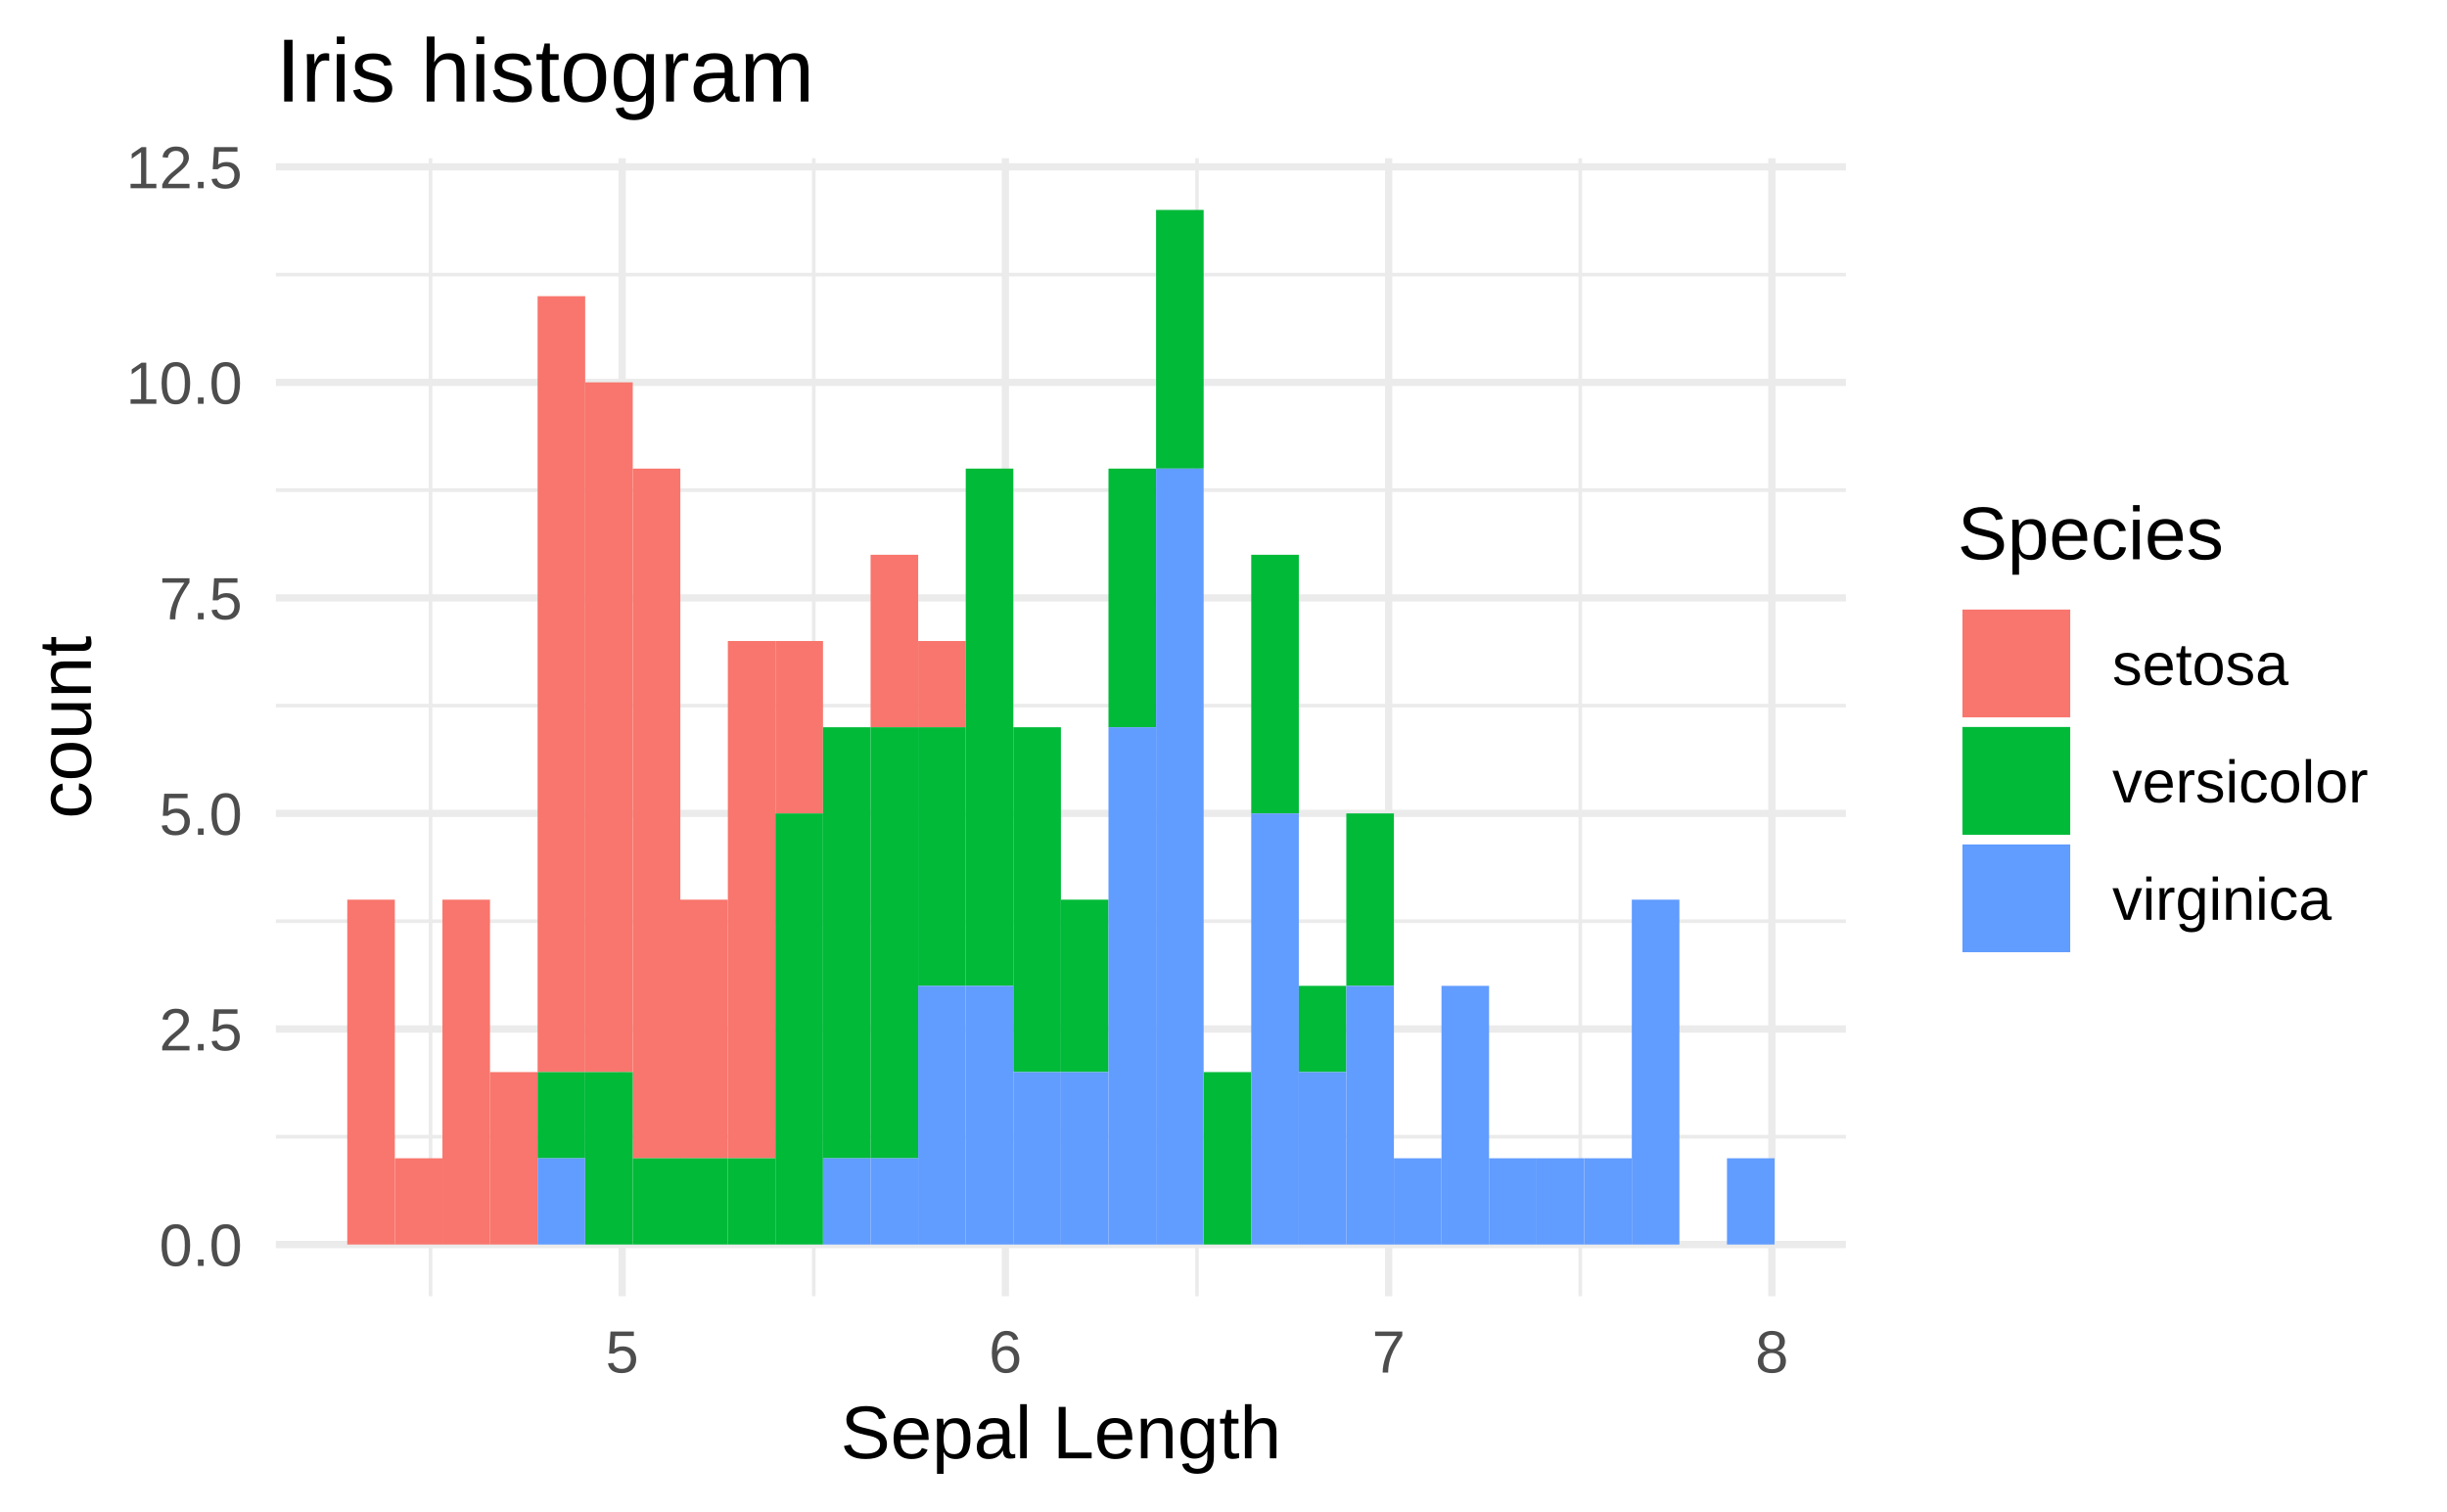
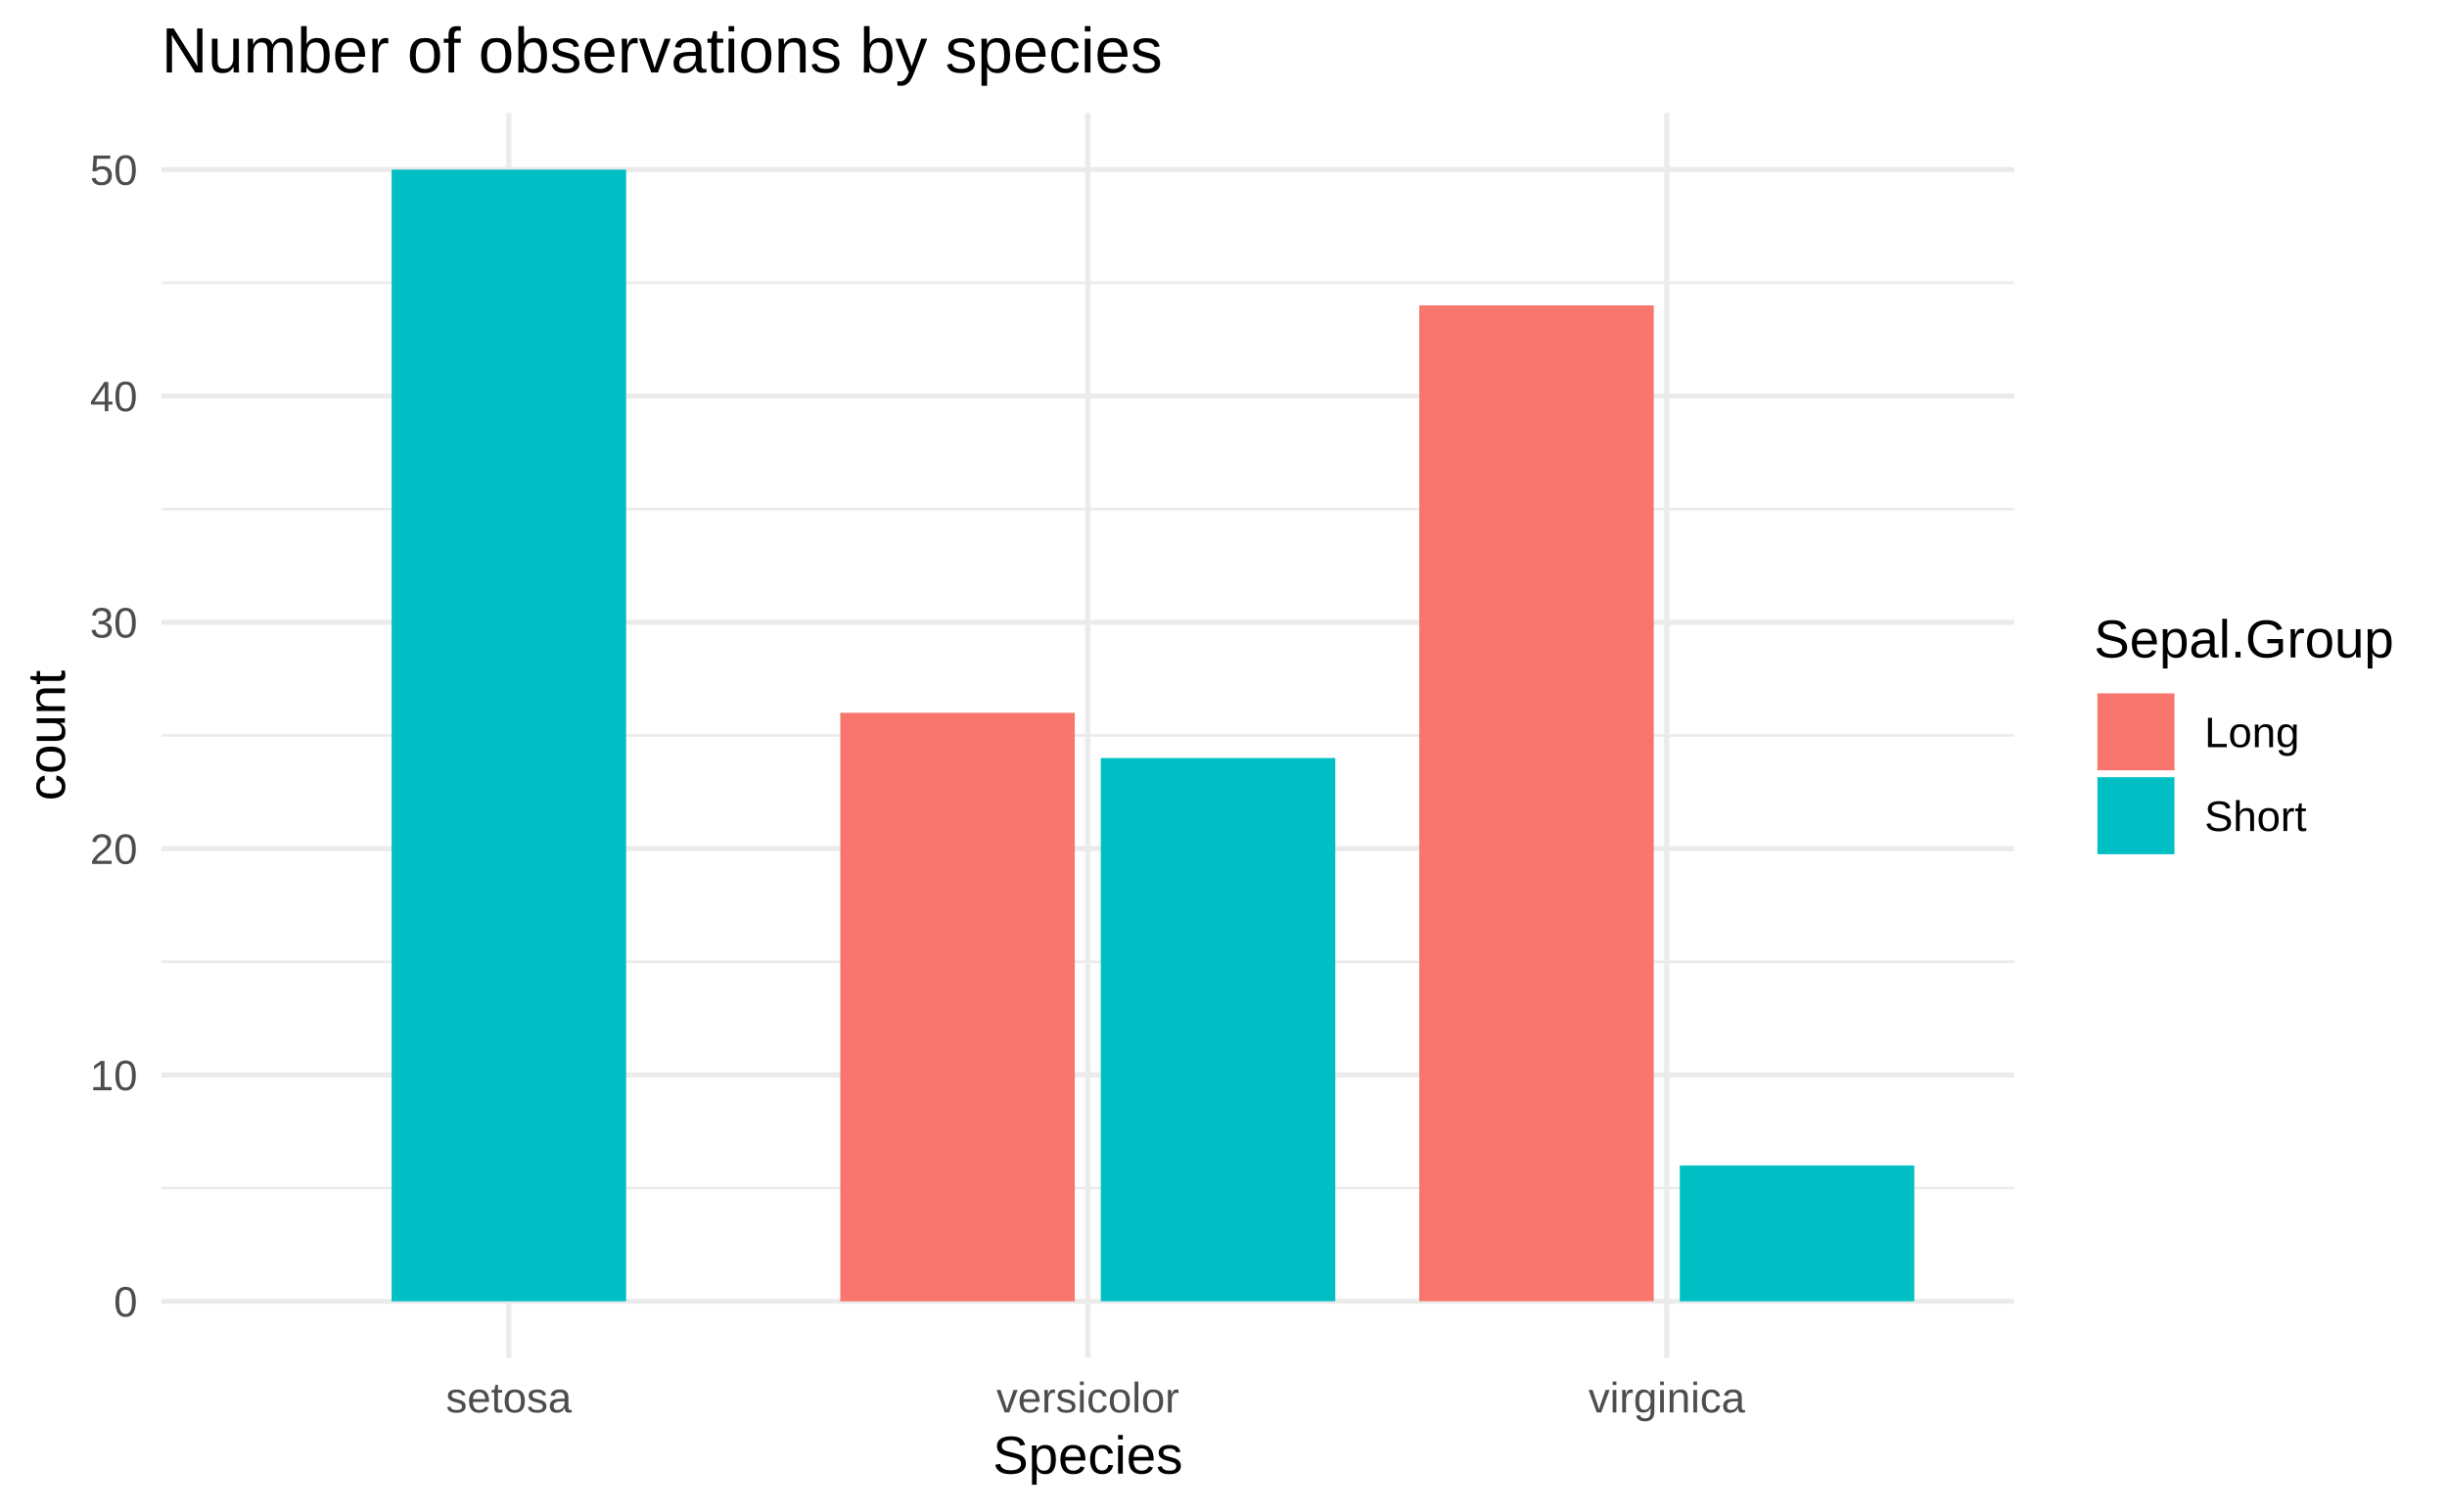
- <svg xmlns="http://www.w3.org/2000/svg" class="svglite" width="360.00pt" height="222.48pt" viewBox="0 0 360.00 222.48">
+ <svg xmlns="http://www.w3.org/2000/svg" class="svglite" width="504.00pt" height="311.47pt" viewBox="0 0 504.00 311.47">
  <defs>
    <style type="text/css">
    .svglite line, .svglite polyline, .svglite polygon, .svglite path, .svglite rect, .svglite circle {
      fill: none;
      stroke: #000000;
      stroke-linecap: round;
      stroke-linejoin: round;
      stroke-miterlimit: 10.00;
    }
    .svglite text {
      white-space: pre;
    }
  </style>
  </defs>
  <rect width="100%" height="100%" style="stroke: none; fill: #FFFFFF;" />
  <defs>
-     <clipPath id="cpMC4wMHwzNjAuMDB8MC4wMHwyMjIuNDg=">
-       <rect x="0.00" y="0.00" width="360.00" height="222.48" />
+     <clipPath id="cpMC4wMHw1MDQuMDB8MC4wMHwzMTEuNDc=">
+       <rect x="0.00" y="0.00" width="504.00" height="311.47" />
    </clipPath>
  </defs>
-   <g clip-path="url(#cpMC4wMHwzNjAuMDB8MC4wMHwyMjIuNDg=)">
+   <g clip-path="url(#cpMC4wMHw1MDQuMDB8MC4wMHwzMTEuNDc=)">
</g>
  <defs>
-     <clipPath id="cpNDAuNTl8MjcxLjU3fDIzLjI4fDE5MC43Mw==">
-       <rect x="40.59" y="23.28" width="230.98" height="167.45" />
+     <clipPath id="cpMzMuMjV8NDE0Ljg1fDIzLjI4fDI3OS43Mg==">
+       <rect x="33.25" y="23.28" width="381.59" height="256.44" />
    </clipPath>
  </defs>
-   <g clip-path="url(#cpNDAuNTl8MjcxLjU3fDIzLjI4fDE5MC43Mw==)">
-     <polyline points="40.59,167.26 271.57,167.26 " style="stroke-width: 0.53; stroke: #EBEBEB; stroke-linecap: butt;" />
-     <polyline points="40.59,135.55 271.57,135.55 " style="stroke-width: 0.53; stroke: #EBEBEB; stroke-linecap: butt;" />
-     <polyline points="40.59,103.83 271.57,103.83 " style="stroke-width: 0.53; stroke: #EBEBEB; stroke-linecap: butt;" />
-     <polyline points="40.59,72.12 271.57,72.12 " style="stroke-width: 0.53; stroke: #EBEBEB; stroke-linecap: butt;" />
-     <polyline points="40.59,40.41 271.57,40.41 " style="stroke-width: 0.53; stroke: #EBEBEB; stroke-linecap: butt;" />
-     <polyline points="63.34,190.73 63.34,23.28 " style="stroke-width: 0.53; stroke: #EBEBEB; stroke-linecap: butt;" />
-     <polyline points="119.72,190.73 119.72,23.28 " style="stroke-width: 0.53; stroke: #EBEBEB; stroke-linecap: butt;" />
-     <polyline points="176.10,190.73 176.10,23.28 " style="stroke-width: 0.53; stroke: #EBEBEB; stroke-linecap: butt;" />
-     <polyline points="232.49,190.73 232.49,23.28 " style="stroke-width: 0.53; stroke: #EBEBEB; stroke-linecap: butt;" />
-     <polyline points="40.59,183.12 271.57,183.12 " style="stroke-width: 1.07; stroke: #EBEBEB; stroke-linecap: butt;" />
-     <polyline points="40.59,151.41 271.57,151.41 " style="stroke-width: 1.07; stroke: #EBEBEB; stroke-linecap: butt;" />
-     <polyline points="40.59,119.69 271.57,119.69 " style="stroke-width: 1.07; stroke: #EBEBEB; stroke-linecap: butt;" />
-     <polyline points="40.59,87.98 271.57,87.98 " style="stroke-width: 1.07; stroke: #EBEBEB; stroke-linecap: butt;" />
-     <polyline points="40.59,56.26 271.57,56.26 " style="stroke-width: 1.07; stroke: #EBEBEB; stroke-linecap: butt;" />
-     <polyline points="40.59,24.55 271.57,24.55 " style="stroke-width: 1.07; stroke: #EBEBEB; stroke-linecap: butt;" />
-     <polyline points="91.53,190.73 91.53,23.28 " style="stroke-width: 1.07; stroke: #EBEBEB; stroke-linecap: butt;" />
-     <polyline points="147.91,190.73 147.91,23.28 " style="stroke-width: 1.07; stroke: #EBEBEB; stroke-linecap: butt;" />
-     <polyline points="204.30,190.73 204.30,23.28 " style="stroke-width: 1.07; stroke: #EBEBEB; stroke-linecap: butt;" />
-     <polyline points="260.68,190.73 260.68,23.28 " style="stroke-width: 1.07; stroke: #EBEBEB; stroke-linecap: butt;" />
-     <rect x="51.09" y="132.38" width="7.00" height="50.74" style="stroke-width: 1.07; stroke: none; stroke-linecap: butt; stroke-linejoin: miter; fill: #F8766D;" />
-     <rect x="58.09" y="170.43" width="7.00" height="12.69" style="stroke-width: 1.07; stroke: none; stroke-linecap: butt; stroke-linejoin: miter; fill: #F8766D;" />
-     <rect x="65.09" y="132.38" width="7.00" height="50.74" style="stroke-width: 1.07; stroke: none; stroke-linecap: butt; stroke-linejoin: miter; fill: #F8766D;" />
-     <rect x="72.09" y="157.75" width="7.00" height="25.37" style="stroke-width: 1.07; stroke: none; stroke-linecap: butt; stroke-linejoin: miter; fill: #F8766D;" />
-     <rect x="79.09" y="43.58" width="7.00" height="114.17" style="stroke-width: 1.07; stroke: none; stroke-linecap: butt; stroke-linejoin: miter; fill: #F8766D;" />
-     <rect x="86.09" y="56.26" width="7.00" height="101.49" style="stroke-width: 1.07; stroke: none; stroke-linecap: butt; stroke-linejoin: miter; fill: #F8766D;" />
-     <rect x="93.09" y="68.95" width="7.00" height="101.49" style="stroke-width: 1.07; stroke: none; stroke-linecap: butt; stroke-linejoin: miter; fill: #F8766D;" />
-     <rect x="100.08" y="132.38" width="7.00" height="38.06" style="stroke-width: 1.07; stroke: none; stroke-linecap: butt; stroke-linejoin: miter; fill: #F8766D;" />
-     <rect x="107.08" y="94.32" width="7.00" height="76.11" style="stroke-width: 1.07; stroke: none; stroke-linecap: butt; stroke-linejoin: miter; fill: #F8766D;" />
-     <rect x="114.08" y="94.32" width="7.00" height="25.37" style="stroke-width: 1.07; stroke: none; stroke-linecap: butt; stroke-linejoin: miter; fill: #F8766D;" />
-     <rect x="121.08" y="107.01" width="7.00" height="0.00" style="stroke-width: 1.07; stroke: none; stroke-linecap: butt; stroke-linejoin: miter; fill: #F8766D;" />
-     <rect x="128.08" y="81.63" width="7.00" height="25.37" style="stroke-width: 1.07; stroke: none; stroke-linecap: butt; stroke-linejoin: miter; fill: #F8766D;" />
-     <rect x="135.08" y="94.32" width="7.00" height="12.69" style="stroke-width: 1.07; stroke: none; stroke-linecap: butt; stroke-linejoin: miter; fill: #F8766D;" />
-     <rect x="142.08" y="68.95" width="7.00" height="0.00" style="stroke-width: 1.07; stroke: none; stroke-linecap: butt; stroke-linejoin: miter; fill: #F8766D;" />
-     <rect x="149.08" y="107.01" width="7.00" height="0.00" style="stroke-width: 1.07; stroke: none; stroke-linecap: butt; stroke-linejoin: miter; fill: #F8766D;" />
-     <rect x="156.08" y="132.38" width="7.00" height="0.00" style="stroke-width: 1.07; stroke: none; stroke-linecap: butt; stroke-linejoin: miter; fill: #F8766D;" />
-     <rect x="163.08" y="68.95" width="7.00" height="0.00" style="stroke-width: 1.07; stroke: none; stroke-linecap: butt; stroke-linejoin: miter; fill: #F8766D;" />
-     <rect x="170.08" y="30.89" width="7.00" height="0.00" style="stroke-width: 1.07; stroke: none; stroke-linecap: butt; stroke-linejoin: miter; fill: #F8766D;" />
-     <rect x="177.08" y="157.75" width="7.00" height="0.00" style="stroke-width: 1.07; stroke: none; stroke-linecap: butt; stroke-linejoin: miter; fill: #F8766D;" />
-     <rect x="184.08" y="81.63" width="7.00" height="0.00" style="stroke-width: 1.07; stroke: none; stroke-linecap: butt; stroke-linejoin: miter; fill: #F8766D;" />
-     <rect x="191.07" y="145.06" width="7.00" height="0.00" style="stroke-width: 1.07; stroke: none; stroke-linecap: butt; stroke-linejoin: miter; fill: #F8766D;" />
-     <rect x="198.07" y="119.69" width="7.00" height="0.00" style="stroke-width: 1.07; stroke: none; stroke-linecap: butt; stroke-linejoin: miter; fill: #F8766D;" />
-     <rect x="205.07" y="170.43" width="7.00" height="0.00" style="stroke-width: 1.07; stroke: none; stroke-linecap: butt; stroke-linejoin: miter; fill: #F8766D;" />
-     <rect x="212.07" y="145.06" width="7.00" height="0.00" style="stroke-width: 1.07; stroke: none; stroke-linecap: butt; stroke-linejoin: miter; fill: #F8766D;" />
-     <rect x="219.07" y="170.43" width="7.00" height="0.00" style="stroke-width: 1.07; stroke: none; stroke-linecap: butt; stroke-linejoin: miter; fill: #F8766D;" />
-     <rect x="226.07" y="170.43" width="7.00" height="0.00" style="stroke-width: 1.07; stroke: none; stroke-linecap: butt; stroke-linejoin: miter; fill: #F8766D;" />
-     <rect x="233.07" y="170.43" width="7.00" height="0.00" style="stroke-width: 1.07; stroke: none; stroke-linecap: butt; stroke-linejoin: miter; fill: #F8766D;" />
-     <rect x="240.07" y="132.38" width="7.00" height="0.00" style="stroke-width: 1.07; stroke: none; stroke-linecap: butt; stroke-linejoin: miter; fill: #F8766D;" />
-     <rect x="247.07" y="183.12" width="7.00" height="0.00" style="stroke-width: 1.07; stroke: none; stroke-linecap: butt; stroke-linejoin: miter; fill: #F8766D;" />
-     <rect x="254.07" y="170.43" width="7.00" height="0.00" style="stroke-width: 1.07; stroke: none; stroke-linecap: butt; stroke-linejoin: miter; fill: #F8766D;" />
-     <rect x="51.09" y="183.12" width="7.00" height="0.00" style="stroke-width: 1.07; stroke: none; stroke-linecap: butt; stroke-linejoin: miter; fill: #00BA38;" />
-     <rect x="58.09" y="183.12" width="7.00" height="0.00" style="stroke-width: 1.07; stroke: none; stroke-linecap: butt; stroke-linejoin: miter; fill: #00BA38;" />
-     <rect x="65.09" y="183.12" width="7.00" height="0.00" style="stroke-width: 1.07; stroke: none; stroke-linecap: butt; stroke-linejoin: miter; fill: #00BA38;" />
-     <rect x="72.09" y="183.12" width="7.00" height="0.00" style="stroke-width: 1.07; stroke: none; stroke-linecap: butt; stroke-linejoin: miter; fill: #00BA38;" />
-     <rect x="79.09" y="157.75" width="7.00" height="12.69" style="stroke-width: 1.07; stroke: none; stroke-linecap: butt; stroke-linejoin: miter; fill: #00BA38;" />
-     <rect x="86.09" y="157.75" width="7.00" height="25.37" style="stroke-width: 1.07; stroke: none; stroke-linecap: butt; stroke-linejoin: miter; fill: #00BA38;" />
-     <rect x="93.09" y="170.43" width="7.00" height="12.69" style="stroke-width: 1.07; stroke: none; stroke-linecap: butt; stroke-linejoin: miter; fill: #00BA38;" />
-     <rect x="100.08" y="170.43" width="7.00" height="12.69" style="stroke-width: 1.07; stroke: none; stroke-linecap: butt; stroke-linejoin: miter; fill: #00BA38;" />
-     <rect x="107.08" y="170.43" width="7.00" height="12.69" style="stroke-width: 1.07; stroke: none; stroke-linecap: butt; stroke-linejoin: miter; fill: #00BA38;" />
-     <rect x="114.08" y="119.69" width="7.00" height="63.43" style="stroke-width: 1.07; stroke: none; stroke-linecap: butt; stroke-linejoin: miter; fill: #00BA38;" />
-     <rect x="121.08" y="107.01" width="7.00" height="63.43" style="stroke-width: 1.07; stroke: none; stroke-linecap: butt; stroke-linejoin: miter; fill: #00BA38;" />
-     <rect x="128.08" y="107.01" width="7.00" height="63.43" style="stroke-width: 1.07; stroke: none; stroke-linecap: butt; stroke-linejoin: miter; fill: #00BA38;" />
-     <rect x="135.08" y="107.01" width="7.00" height="38.06" style="stroke-width: 1.07; stroke: none; stroke-linecap: butt; stroke-linejoin: miter; fill: #00BA38;" />
-     <rect x="142.08" y="68.95" width="7.00" height="76.11" style="stroke-width: 1.07; stroke: none; stroke-linecap: butt; stroke-linejoin: miter; fill: #00BA38;" />
-     <rect x="149.08" y="107.01" width="7.00" height="50.74" style="stroke-width: 1.07; stroke: none; stroke-linecap: butt; stroke-linejoin: miter; fill: #00BA38;" />
-     <rect x="156.08" y="132.38" width="7.00" height="25.37" style="stroke-width: 1.07; stroke: none; stroke-linecap: butt; stroke-linejoin: miter; fill: #00BA38;" />
-     <rect x="163.08" y="68.95" width="7.00" height="38.06" style="stroke-width: 1.07; stroke: none; stroke-linecap: butt; stroke-linejoin: miter; fill: #00BA38;" />
-     <rect x="170.08" y="30.89" width="7.00" height="38.06" style="stroke-width: 1.07; stroke: none; stroke-linecap: butt; stroke-linejoin: miter; fill: #00BA38;" />
-     <rect x="177.08" y="157.75" width="7.00" height="25.37" style="stroke-width: 1.07; stroke: none; stroke-linecap: butt; stroke-linejoin: miter; fill: #00BA38;" />
-     <rect x="184.08" y="81.63" width="7.00" height="38.06" style="stroke-width: 1.07; stroke: none; stroke-linecap: butt; stroke-linejoin: miter; fill: #00BA38;" />
-     <rect x="191.07" y="145.06" width="7.00" height="12.69" style="stroke-width: 1.07; stroke: none; stroke-linecap: butt; stroke-linejoin: miter; fill: #00BA38;" />
-     <rect x="198.07" y="119.69" width="7.00" height="25.37" style="stroke-width: 1.07; stroke: none; stroke-linecap: butt; stroke-linejoin: miter; fill: #00BA38;" />
-     <rect x="205.07" y="170.43" width="7.00" height="0.00" style="stroke-width: 1.07; stroke: none; stroke-linecap: butt; stroke-linejoin: miter; fill: #00BA38;" />
-     <rect x="212.07" y="145.06" width="7.00" height="0.00" style="stroke-width: 1.07; stroke: none; stroke-linecap: butt; stroke-linejoin: miter; fill: #00BA38;" />
-     <rect x="219.07" y="170.43" width="7.00" height="0.00" style="stroke-width: 1.07; stroke: none; stroke-linecap: butt; stroke-linejoin: miter; fill: #00BA38;" />
-     <rect x="226.07" y="170.43" width="7.00" height="0.00" style="stroke-width: 1.07; stroke: none; stroke-linecap: butt; stroke-linejoin: miter; fill: #00BA38;" />
-     <rect x="233.07" y="170.43" width="7.00" height="0.00" style="stroke-width: 1.07; stroke: none; stroke-linecap: butt; stroke-linejoin: miter; fill: #00BA38;" />
-     <rect x="240.07" y="132.38" width="7.00" height="0.00" style="stroke-width: 1.07; stroke: none; stroke-linecap: butt; stroke-linejoin: miter; fill: #00BA38;" />
-     <rect x="247.07" y="183.12" width="7.00" height="0.00" style="stroke-width: 1.07; stroke: none; stroke-linecap: butt; stroke-linejoin: miter; fill: #00BA38;" />
-     <rect x="254.07" y="170.43" width="7.00" height="0.00" style="stroke-width: 1.07; stroke: none; stroke-linecap: butt; stroke-linejoin: miter; fill: #00BA38;" />
-     <rect x="51.09" y="183.12" width="7.00" height="0.00" style="stroke-width: 1.07; stroke: none; stroke-linecap: butt; stroke-linejoin: miter; fill: #619CFF;" />
-     <rect x="58.09" y="183.12" width="7.00" height="0.00" style="stroke-width: 1.07; stroke: none; stroke-linecap: butt; stroke-linejoin: miter; fill: #619CFF;" />
-     <rect x="65.09" y="183.12" width="7.00" height="0.00" style="stroke-width: 1.07; stroke: none; stroke-linecap: butt; stroke-linejoin: miter; fill: #619CFF;" />
-     <rect x="72.09" y="183.12" width="7.00" height="0.00" style="stroke-width: 1.07; stroke: none; stroke-linecap: butt; stroke-linejoin: miter; fill: #619CFF;" />
-     <rect x="79.09" y="170.43" width="7.00" height="12.69" style="stroke-width: 1.07; stroke: none; stroke-linecap: butt; stroke-linejoin: miter; fill: #619CFF;" />
-     <rect x="86.09" y="183.12" width="7.00" height="0.00" style="stroke-width: 1.07; stroke: none; stroke-linecap: butt; stroke-linejoin: miter; fill: #619CFF;" />
-     <rect x="93.09" y="183.12" width="7.00" height="0.00" style="stroke-width: 1.07; stroke: none; stroke-linecap: butt; stroke-linejoin: miter; fill: #619CFF;" />
-     <rect x="100.08" y="183.12" width="7.00" height="0.00" style="stroke-width: 1.07; stroke: none; stroke-linecap: butt; stroke-linejoin: miter; fill: #619CFF;" />
-     <rect x="107.08" y="183.12" width="7.00" height="0.00" style="stroke-width: 1.07; stroke: none; stroke-linecap: butt; stroke-linejoin: miter; fill: #619CFF;" />
-     <rect x="114.08" y="183.12" width="7.00" height="0.00" style="stroke-width: 1.07; stroke: none; stroke-linecap: butt; stroke-linejoin: miter; fill: #619CFF;" />
-     <rect x="121.08" y="170.43" width="7.00" height="12.69" style="stroke-width: 1.07; stroke: none; stroke-linecap: butt; stroke-linejoin: miter; fill: #619CFF;" />
-     <rect x="128.08" y="170.43" width="7.00" height="12.69" style="stroke-width: 1.07; stroke: none; stroke-linecap: butt; stroke-linejoin: miter; fill: #619CFF;" />
-     <rect x="135.08" y="145.06" width="7.00" height="38.06" style="stroke-width: 1.07; stroke: none; stroke-linecap: butt; stroke-linejoin: miter; fill: #619CFF;" />
-     <rect x="142.08" y="145.06" width="7.00" height="38.06" style="stroke-width: 1.07; stroke: none; stroke-linecap: butt; stroke-linejoin: miter; fill: #619CFF;" />
-     <rect x="149.08" y="157.75" width="7.00" height="25.37" style="stroke-width: 1.07; stroke: none; stroke-linecap: butt; stroke-linejoin: miter; fill: #619CFF;" />
-     <rect x="156.08" y="157.75" width="7.00" height="25.37" style="stroke-width: 1.07; stroke: none; stroke-linecap: butt; stroke-linejoin: miter; fill: #619CFF;" />
-     <rect x="163.08" y="107.01" width="7.00" height="76.11" style="stroke-width: 1.07; stroke: none; stroke-linecap: butt; stroke-linejoin: miter; fill: #619CFF;" />
-     <rect x="170.08" y="68.95" width="7.00" height="114.17" style="stroke-width: 1.07; stroke: none; stroke-linecap: butt; stroke-linejoin: miter; fill: #619CFF;" />
-     <rect x="177.08" y="183.12" width="7.00" height="0.00" style="stroke-width: 1.07; stroke: none; stroke-linecap: butt; stroke-linejoin: miter; fill: #619CFF;" />
-     <rect x="184.08" y="119.69" width="7.00" height="63.43" style="stroke-width: 1.07; stroke: none; stroke-linecap: butt; stroke-linejoin: miter; fill: #619CFF;" />
-     <rect x="191.07" y="157.75" width="7.00" height="25.37" style="stroke-width: 1.07; stroke: none; stroke-linecap: butt; stroke-linejoin: miter; fill: #619CFF;" />
-     <rect x="198.07" y="145.06" width="7.00" height="38.06" style="stroke-width: 1.07; stroke: none; stroke-linecap: butt; stroke-linejoin: miter; fill: #619CFF;" />
-     <rect x="205.07" y="170.43" width="7.00" height="12.69" style="stroke-width: 1.07; stroke: none; stroke-linecap: butt; stroke-linejoin: miter; fill: #619CFF;" />
-     <rect x="212.07" y="145.06" width="7.00" height="38.06" style="stroke-width: 1.07; stroke: none; stroke-linecap: butt; stroke-linejoin: miter; fill: #619CFF;" />
-     <rect x="219.07" y="170.43" width="7.00" height="12.69" style="stroke-width: 1.07; stroke: none; stroke-linecap: butt; stroke-linejoin: miter; fill: #619CFF;" />
-     <rect x="226.07" y="170.43" width="7.00" height="12.69" style="stroke-width: 1.07; stroke: none; stroke-linecap: butt; stroke-linejoin: miter; fill: #619CFF;" />
-     <rect x="233.07" y="170.43" width="7.00" height="12.69" style="stroke-width: 1.07; stroke: none; stroke-linecap: butt; stroke-linejoin: miter; fill: #619CFF;" />
-     <rect x="240.07" y="132.38" width="7.00" height="50.74" style="stroke-width: 1.07; stroke: none; stroke-linecap: butt; stroke-linejoin: miter; fill: #619CFF;" />
-     <rect x="247.07" y="183.12" width="7.00" height="0.00" style="stroke-width: 1.07; stroke: none; stroke-linecap: butt; stroke-linejoin: miter; fill: #619CFF;" />
-     <rect x="254.07" y="170.43" width="7.00" height="12.69" style="stroke-width: 1.07; stroke: none; stroke-linecap: butt; stroke-linejoin: miter; fill: #619CFF;" />
+   <g clip-path="url(#cpMzMuMjV8NDE0Ljg1fDIzLjI4fDI3OS43Mg==)">
+     <polyline points="33.25,244.75 414.85,244.75 " style="stroke-width: 0.53; stroke: #EBEBEB; stroke-linecap: butt;" />
+     <polyline points="33.25,198.13 414.85,198.13 " style="stroke-width: 0.53; stroke: #EBEBEB; stroke-linecap: butt;" />
+     <polyline points="33.25,151.50 414.85,151.50 " style="stroke-width: 0.53; stroke: #EBEBEB; stroke-linecap: butt;" />
+     <polyline points="33.25,104.88 414.85,104.88 " style="stroke-width: 0.53; stroke: #EBEBEB; stroke-linecap: butt;" />
+     <polyline points="33.25,58.25 414.85,58.25 " style="stroke-width: 0.53; stroke: #EBEBEB; stroke-linecap: butt;" />
+     <polyline points="33.25,268.07 414.85,268.07 " style="stroke-width: 1.07; stroke: #EBEBEB; stroke-linecap: butt;" />
+     <polyline points="33.25,221.44 414.85,221.44 " style="stroke-width: 1.07; stroke: #EBEBEB; stroke-linecap: butt;" />
+     <polyline points="33.25,174.81 414.85,174.81 " style="stroke-width: 1.07; stroke: #EBEBEB; stroke-linecap: butt;" />
+     <polyline points="33.25,128.19 414.85,128.19 " style="stroke-width: 1.07; stroke: #EBEBEB; stroke-linecap: butt;" />
+     <polyline points="33.25,81.56 414.85,81.56 " style="stroke-width: 1.07; stroke: #EBEBEB; stroke-linecap: butt;" />
+     <polyline points="33.25,34.94 414.85,34.94 " style="stroke-width: 1.07; stroke: #EBEBEB; stroke-linecap: butt;" />
+     <polyline points="104.80,279.72 104.80,23.28 " style="stroke-width: 1.07; stroke: #EBEBEB; stroke-linecap: butt;" />
+     <polyline points="224.05,279.72 224.05,23.28 " style="stroke-width: 1.07; stroke: #EBEBEB; stroke-linecap: butt;" />
+     <polyline points="343.30,279.72 343.30,23.28 " style="stroke-width: 1.07; stroke: #EBEBEB; stroke-linecap: butt;" />
+     <rect x="80.66" y="34.94" width="48.30" height="233.13" style="stroke-width: 1.07; stroke: none; stroke-linecap: butt; stroke-linejoin: miter; fill: #00BFC4;" />
+     <rect x="173.07" y="146.84" width="48.30" height="121.23" style="stroke-width: 1.07; stroke: none; stroke-linecap: butt; stroke-linejoin: miter; fill: #F8766D;" />
+     <rect x="226.73" y="156.16" width="48.30" height="111.90" style="stroke-width: 1.07; stroke: none; stroke-linecap: butt; stroke-linejoin: miter; fill: #00BFC4;" />
+     <rect x="292.32" y="62.91" width="48.30" height="205.15" style="stroke-width: 1.07; stroke: none; stroke-linecap: butt; stroke-linejoin: miter; fill: #F8766D;" />
+     <rect x="345.98" y="240.09" width="48.30" height="27.98" style="stroke-width: 1.07; stroke: none; stroke-linecap: butt; stroke-linejoin: miter; fill: #00BFC4;" />
  </g>
-   <g clip-path="url(#cpMC4wMHwzNjAuMDB8MC4wMHwyMjIuNDg=)">
-     <text x="35.66" y="186.27" text-anchor="end" style="font-size: 8.80px;fill: #4D4D4D; font-family: &quot;Arial&quot;;" textLength="12.23px" lengthAdjust="spacingAndGlyphs">0.0</text>
-     <text x="35.66" y="154.56" text-anchor="end" style="font-size: 8.80px;fill: #4D4D4D; font-family: &quot;Arial&quot;;" textLength="12.23px" lengthAdjust="spacingAndGlyphs">2.5</text>
-     <text x="35.66" y="122.84" text-anchor="end" style="font-size: 8.80px;fill: #4D4D4D; font-family: &quot;Arial&quot;;" textLength="12.23px" lengthAdjust="spacingAndGlyphs">5.0</text>
-     <text x="35.66" y="91.13" text-anchor="end" style="font-size: 8.80px;fill: #4D4D4D; font-family: &quot;Arial&quot;;" textLength="12.23px" lengthAdjust="spacingAndGlyphs">7.5</text>
-     <text x="35.66" y="59.42" text-anchor="end" style="font-size: 8.80px;fill: #4D4D4D; font-family: &quot;Arial&quot;;" textLength="17.13px" lengthAdjust="spacingAndGlyphs">10.0</text>
-     <text x="35.66" y="27.70" text-anchor="end" style="font-size: 8.80px;fill: #4D4D4D; font-family: &quot;Arial&quot;;" textLength="17.13px" lengthAdjust="spacingAndGlyphs">12.5</text>
-     <text x="91.53" y="201.97" text-anchor="middle" style="font-size: 8.80px;fill: #4D4D4D; font-family: &quot;Arial&quot;;" textLength="4.90px" lengthAdjust="spacingAndGlyphs">5</text>
-     <text x="147.91" y="201.97" text-anchor="middle" style="font-size: 8.80px;fill: #4D4D4D; font-family: &quot;Arial&quot;;" textLength="4.90px" lengthAdjust="spacingAndGlyphs">6</text>
-     <text x="204.30" y="201.97" text-anchor="middle" style="font-size: 8.80px;fill: #4D4D4D; font-family: &quot;Arial&quot;;" textLength="4.90px" lengthAdjust="spacingAndGlyphs">7</text>
-     <text x="260.68" y="201.97" text-anchor="middle" style="font-size: 8.80px;fill: #4D4D4D; font-family: &quot;Arial&quot;;" textLength="4.90px" lengthAdjust="spacingAndGlyphs">8</text>
-     <text x="156.08" y="214.58" text-anchor="middle" style="font-size: 11.00px; font-family: &quot;Arial&quot;;" textLength="64.84px" lengthAdjust="spacingAndGlyphs">Sepal Length</text>
-     <text transform="translate(13.37,107.01) rotate(-90)" text-anchor="middle" style="font-size: 11.00px; font-family: &quot;Arial&quot;;" textLength="26.91px" lengthAdjust="spacingAndGlyphs">count</text>
-     <text x="288.00" y="82.29" style="font-size: 11.00px; font-family: &quot;Arial&quot;;" textLength="39.14px" lengthAdjust="spacingAndGlyphs">Species</text>
-     <rect x="288.71" y="89.69" width="15.86" height="15.86" style="stroke-width: 1.07; stroke: none; stroke-linecap: butt; stroke-linejoin: miter; fill: #F8766D;" />
-     <rect x="288.71" y="106.97" width="15.86" height="15.86" style="stroke-width: 1.07; stroke: none; stroke-linecap: butt; stroke-linejoin: miter; fill: #00BA38;" />
-     <rect x="288.71" y="124.25" width="15.86" height="15.86" style="stroke-width: 1.07; stroke: none; stroke-linecap: butt; stroke-linejoin: miter; fill: #619CFF;" />
-     <text x="310.76" y="100.78" style="font-size: 8.80px; font-family: &quot;Arial&quot;;" textLength="25.93px" lengthAdjust="spacingAndGlyphs">setosa</text>
-     <text x="310.76" y="118.06" style="font-size: 8.80px; font-family: &quot;Arial&quot;;" textLength="37.65px" lengthAdjust="spacingAndGlyphs">versicolor</text>
-     <text x="310.76" y="135.34" style="font-size: 8.80px; font-family: &quot;Arial&quot;;" textLength="32.27px" lengthAdjust="spacingAndGlyphs">virginica</text>
-     <text x="40.59" y="14.94" style="font-size: 13.20px; font-family: &quot;Arial&quot;;" textLength="79.16px" lengthAdjust="spacingAndGlyphs">Iris histogram</text>
+   <g clip-path="url(#cpMC4wMHw1MDQuMDB8MC4wMHwzMTEuNDc=)">
+     <text x="28.32" y="271.22" text-anchor="end" style="font-size: 8.80px;fill: #4D4D4D; font-family: &quot;Arial&quot;;" textLength="4.90px" lengthAdjust="spacingAndGlyphs">0</text>
+     <text x="28.32" y="224.59" text-anchor="end" style="font-size: 8.80px;fill: #4D4D4D; font-family: &quot;Arial&quot;;" textLength="9.79px" lengthAdjust="spacingAndGlyphs">10</text>
+     <text x="28.32" y="177.97" text-anchor="end" style="font-size: 8.80px;fill: #4D4D4D; font-family: &quot;Arial&quot;;" textLength="9.79px" lengthAdjust="spacingAndGlyphs">20</text>
+     <text x="28.32" y="131.34" text-anchor="end" style="font-size: 8.80px;fill: #4D4D4D; font-family: &quot;Arial&quot;;" textLength="9.79px" lengthAdjust="spacingAndGlyphs">30</text>
+     <text x="28.32" y="84.72" text-anchor="end" style="font-size: 8.80px;fill: #4D4D4D; font-family: &quot;Arial&quot;;" textLength="9.79px" lengthAdjust="spacingAndGlyphs">40</text>
+     <text x="28.32" y="38.09" text-anchor="end" style="font-size: 8.80px;fill: #4D4D4D; font-family: &quot;Arial&quot;;" textLength="9.79px" lengthAdjust="spacingAndGlyphs">50</text>
+     <text x="104.80" y="290.96" text-anchor="middle" style="font-size: 8.80px;fill: #4D4D4D; font-family: &quot;Arial&quot;;" textLength="25.93px" lengthAdjust="spacingAndGlyphs">setosa</text>
+     <text x="224.05" y="290.96" text-anchor="middle" style="font-size: 8.80px;fill: #4D4D4D; font-family: &quot;Arial&quot;;" textLength="37.65px" lengthAdjust="spacingAndGlyphs">versicolor</text>
+     <text x="343.30" y="290.96" text-anchor="middle" style="font-size: 8.80px;fill: #4D4D4D; font-family: &quot;Arial&quot;;" textLength="32.27px" lengthAdjust="spacingAndGlyphs">virginica</text>
+     <text x="224.05" y="303.57" text-anchor="middle" style="font-size: 11.00px; font-family: &quot;Arial&quot;;" textLength="39.14px" lengthAdjust="spacingAndGlyphs">Species</text>
+     <text transform="translate(13.37,151.50) rotate(-90)" text-anchor="middle" style="font-size: 11.00px; font-family: &quot;Arial&quot;;" textLength="26.91px" lengthAdjust="spacingAndGlyphs">count</text>
+     <text x="431.29" y="135.43" style="font-size: 11.00px; font-family: &quot;Arial&quot;;" textLength="61.77px" lengthAdjust="spacingAndGlyphs">Sepal.Group</text>
+     <rect x="432.00" y="142.83" width="15.86" height="15.86" style="stroke-width: 1.07; stroke: none; stroke-linecap: butt; stroke-linejoin: miter; fill: #F8766D;" />
+     <rect x="432.00" y="160.11" width="15.86" height="15.86" style="stroke-width: 1.07; stroke: none; stroke-linecap: butt; stroke-linejoin: miter; fill: #00BFC4;" />
+     <text x="454.05" y="153.91" style="font-size: 8.80px; font-family: &quot;Arial&quot;;" textLength="19.58px" lengthAdjust="spacingAndGlyphs">Long</text>
+     <text x="454.05" y="171.19" style="font-size: 8.80px; font-family: &quot;Arial&quot;;" textLength="21.03px" lengthAdjust="spacingAndGlyphs">Short</text>
+     <text x="33.25" y="14.94" style="font-size: 13.20px; font-family: &quot;Arial&quot;;" textLength="206.03px" lengthAdjust="spacingAndGlyphs">Number of observations by species</text>
  </g>
</svg>
